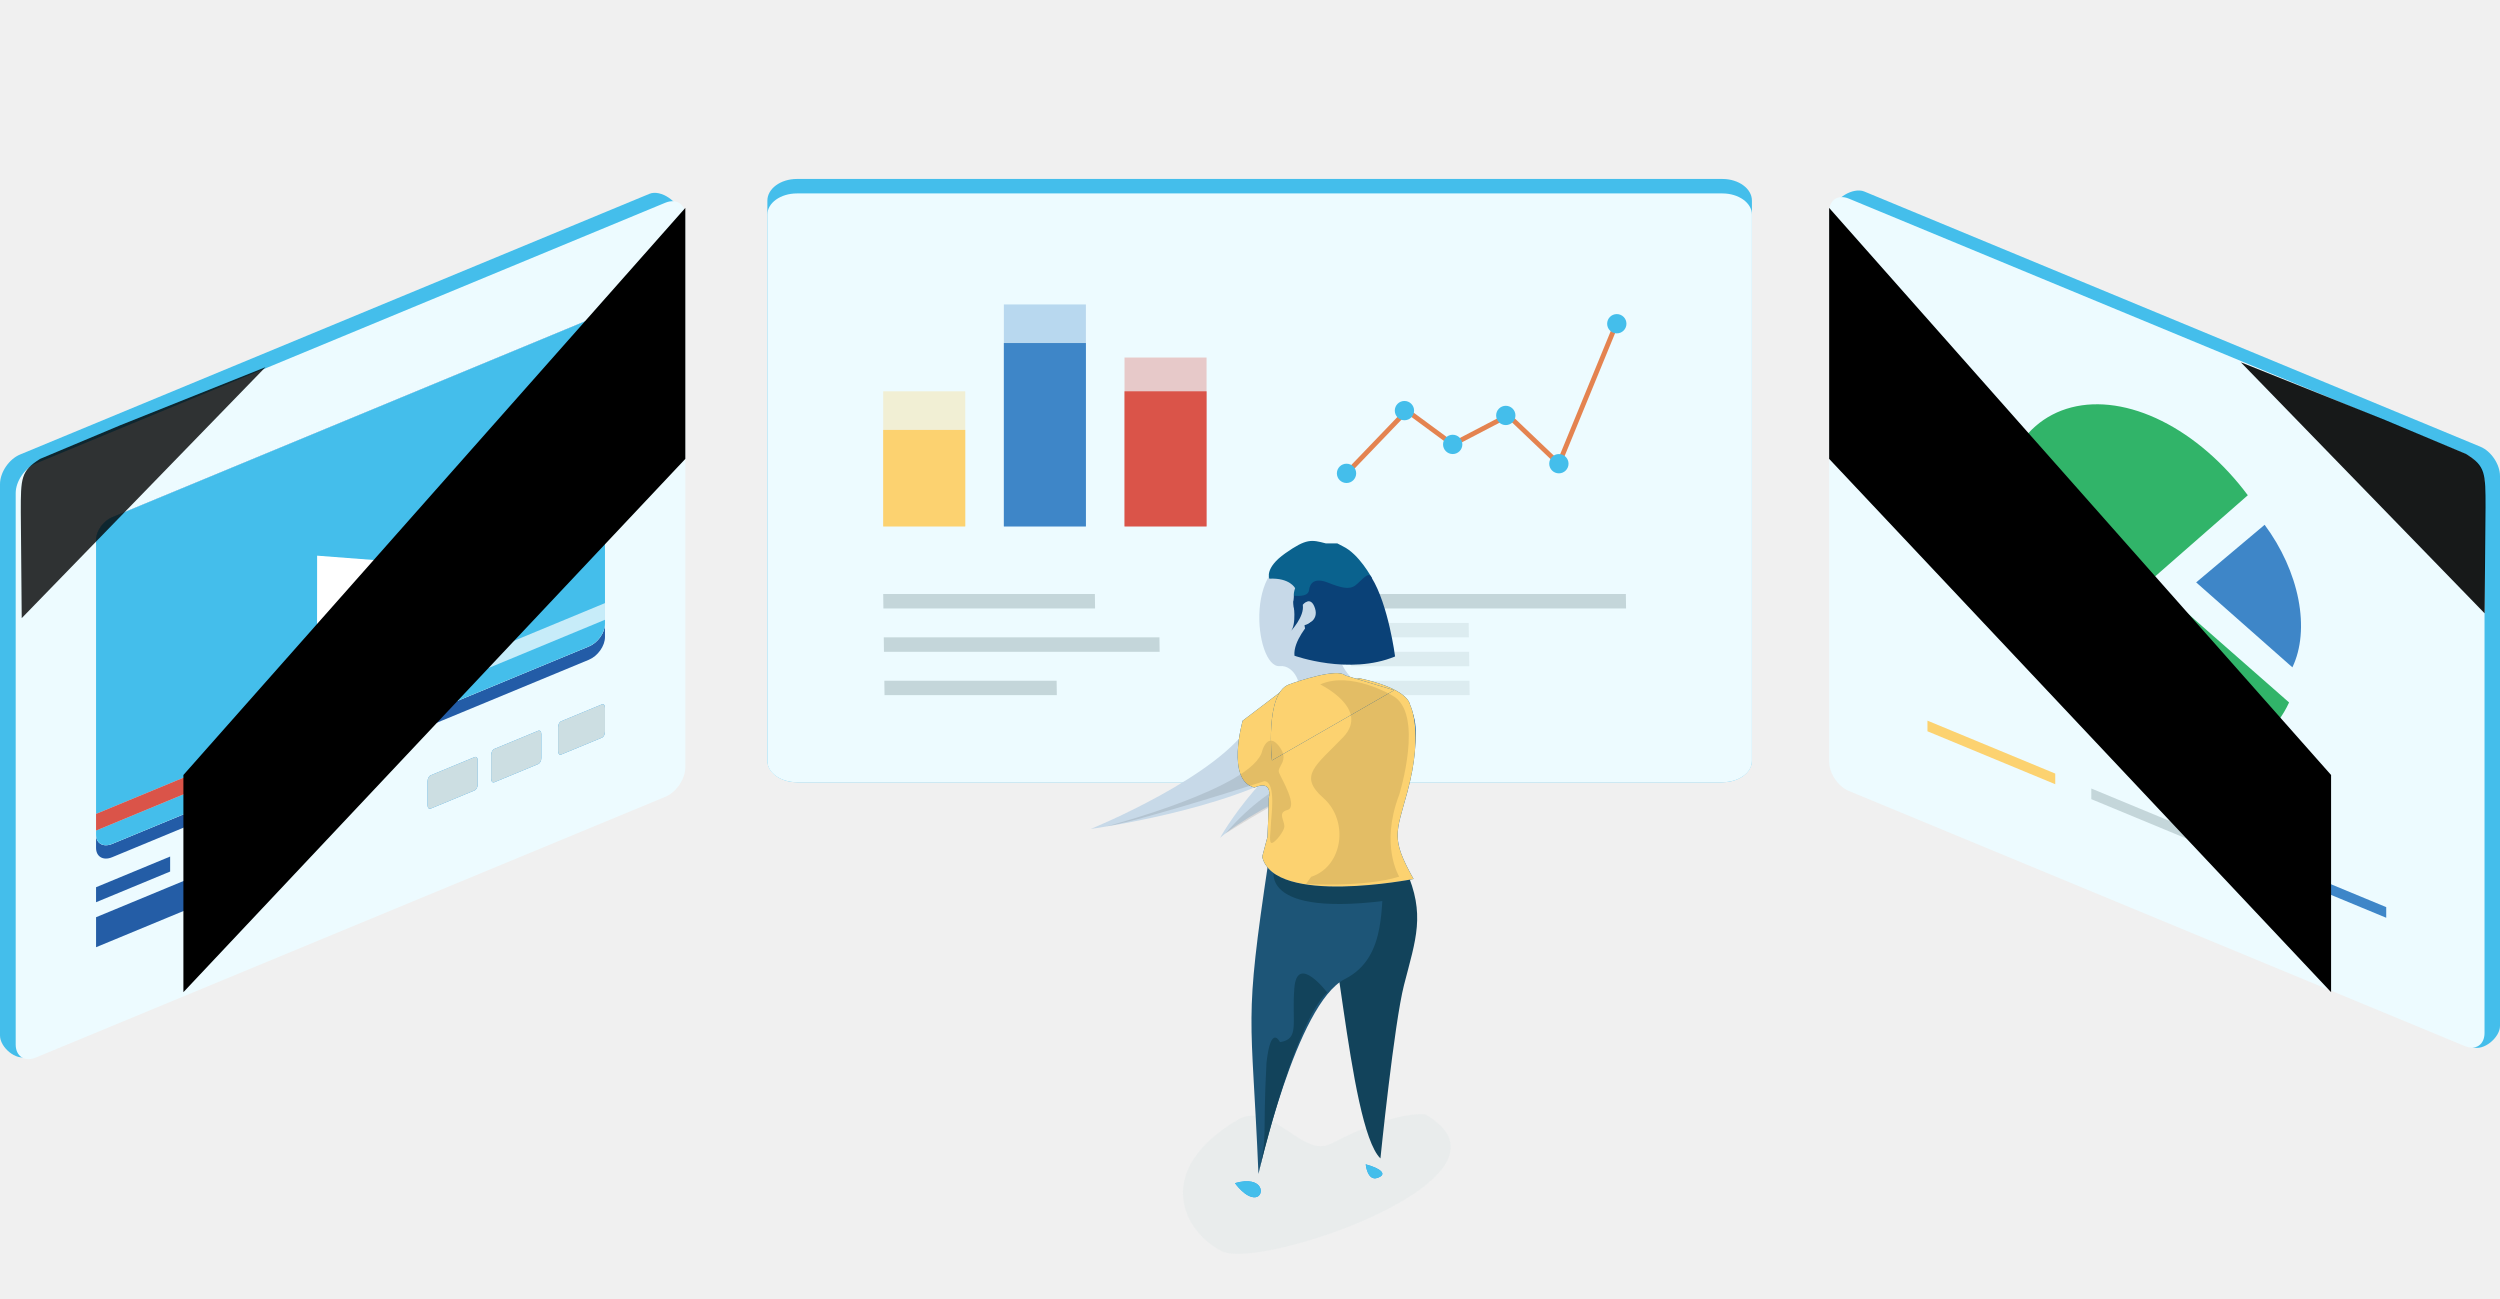
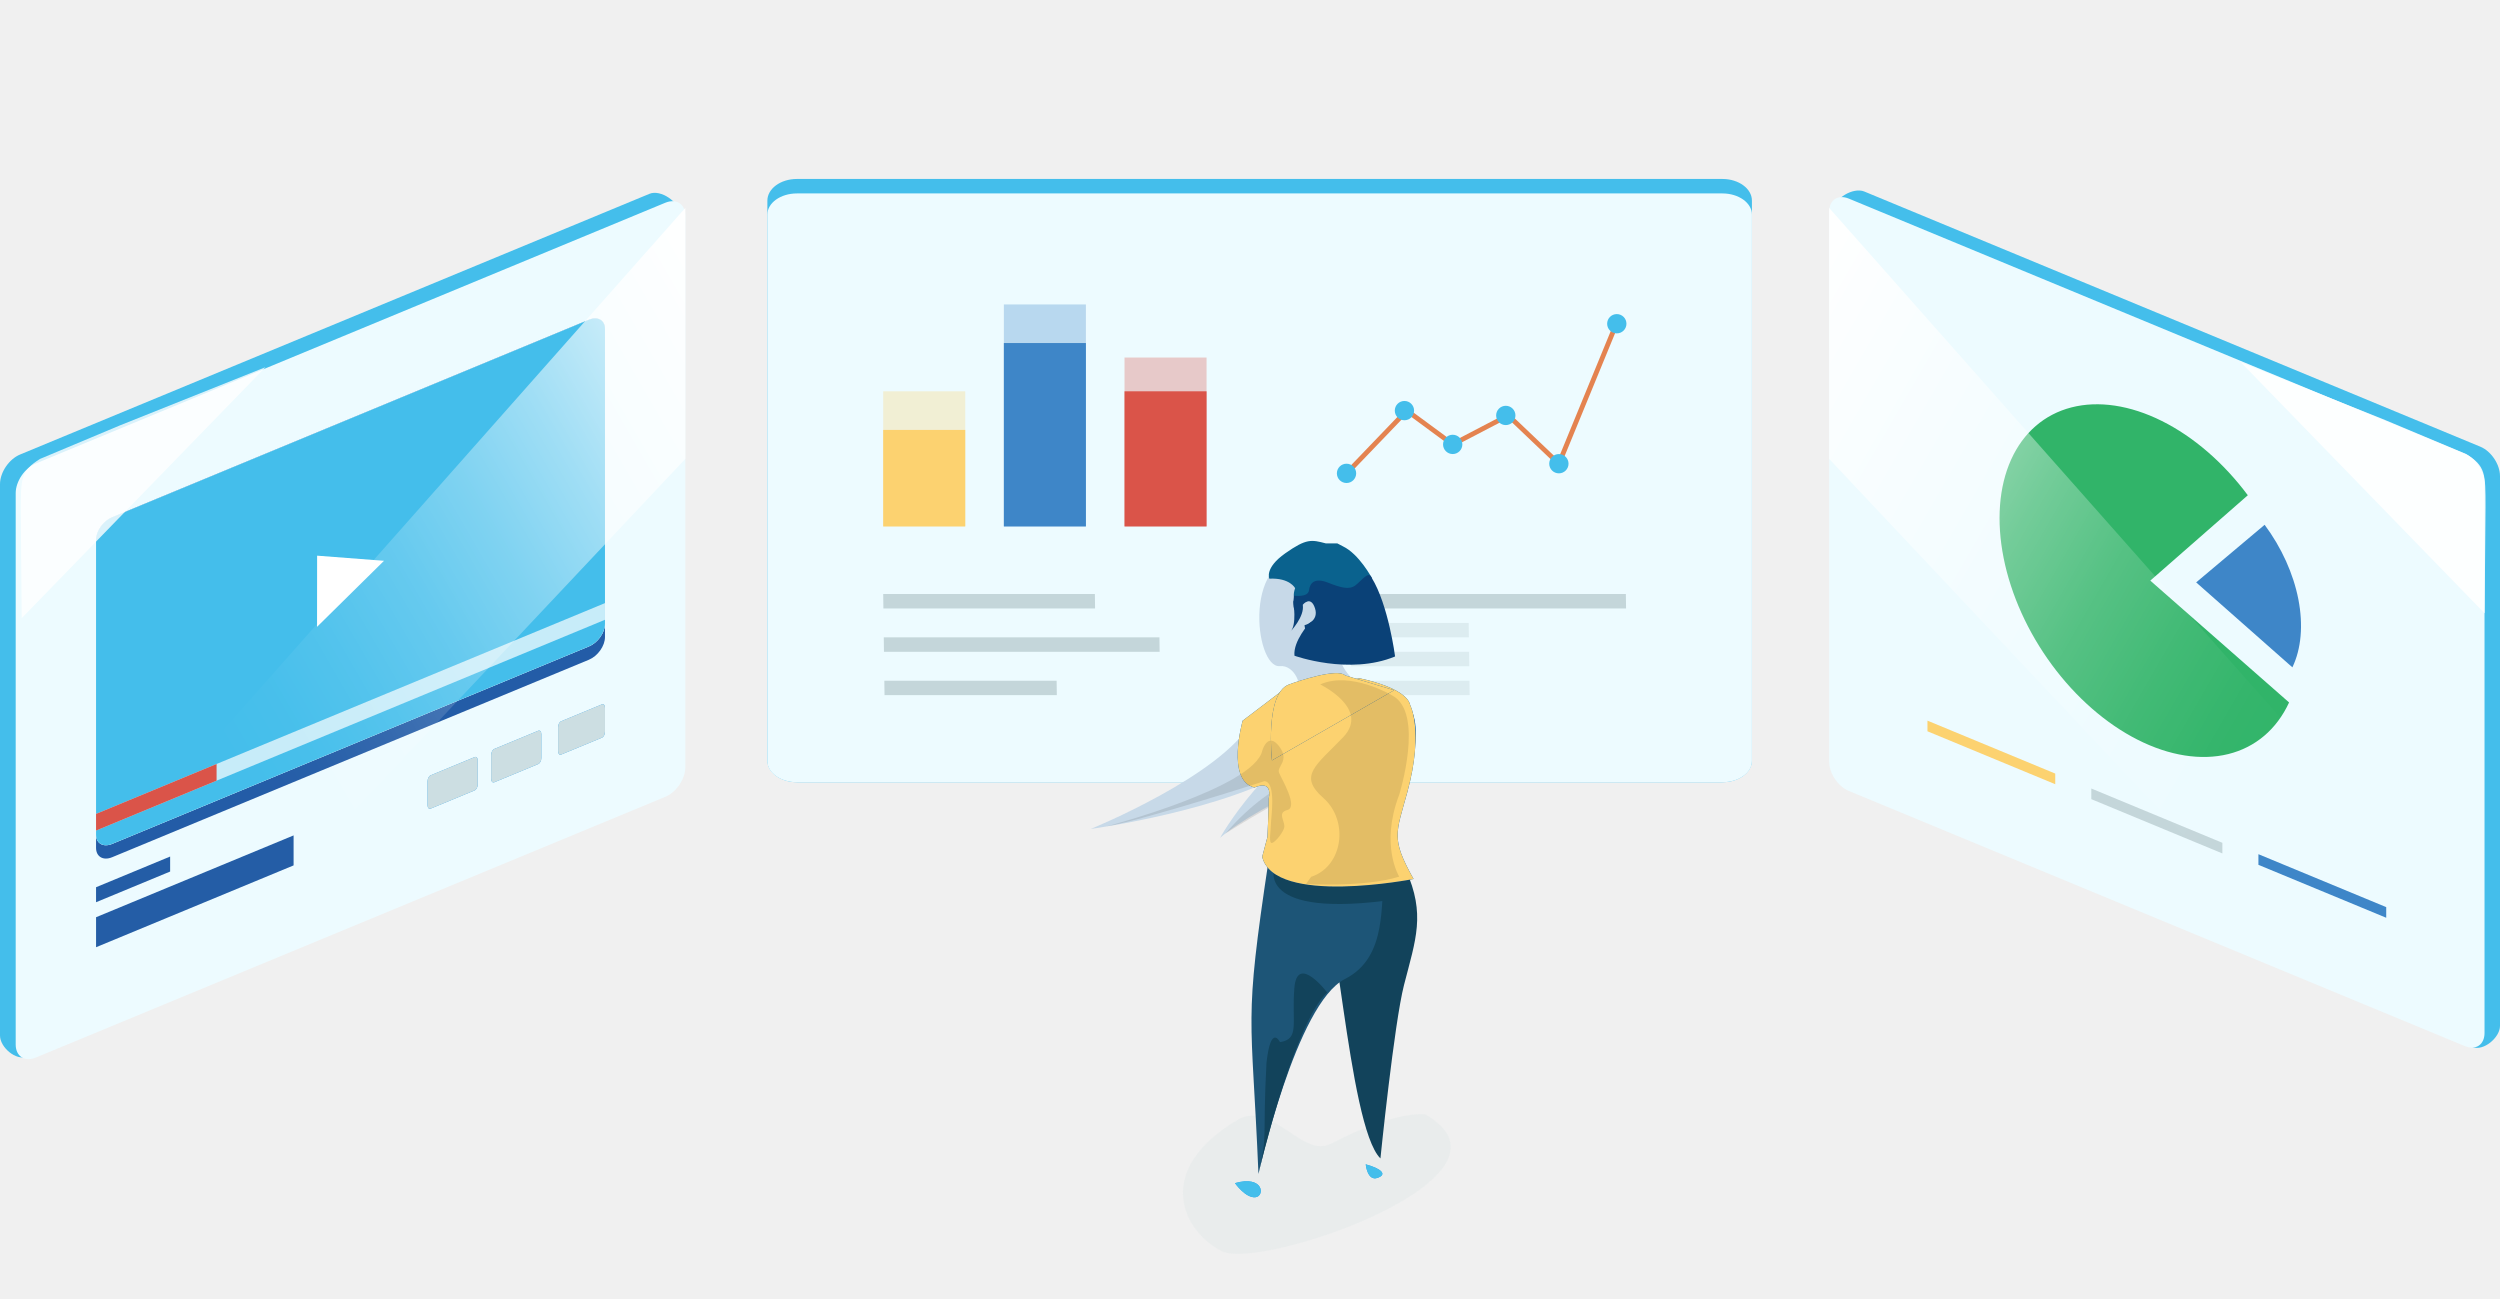
<svg xmlns="http://www.w3.org/2000/svg" width="518" height="269" fill="none">
  <path d="M380 43.504c0-2.435 4.029-4.756 6.279-3.824l127.647 52.873c2.25.932 4.074 3.662 4.074 6.097v113.913c0 2.435-3.465 5.314-5.715 4.382l-126.006-54.534c-2.25-.932-4.074-3.661-4.074-6.097L380 43.504z" fill="#44BEEB" />
  <path d="M379 43.872c0-2.435 1.824-3.654 4.074-2.722l127.647 52.873c2.25.932 4.074 3.662 4.074 6.097v113.913c0 2.435-1.824 3.654-4.074 2.722l-127.647-52.874c-2.25-.932-4.074-3.661-4.074-6.097V43.872z" fill="#EDFBFF" />
  <path d="M474.298 145.549c-2.567 5.566-6.982 9.311-12.616 10.699-5.633 1.387-12.197.348-18.755-2.971-6.558-3.318-12.774-8.746-17.762-15.509-4.987-6.763-8.492-14.515-10.013-22.151-1.521-7.635-.98-14.763 1.544-20.367 2.524-5.604 6.903-9.397 12.513-10.839 5.609-1.441 12.162-.457 18.723 2.813 6.562 3.269 12.796 8.656 17.814 15.393l-20.206 17.689 28.758 25.243z" fill="#31B469" />
  <path d="M474.983 138.274c1.84-3.837 2.274-8.772 1.24-14.085-1.035-5.314-3.484-10.728-6.991-15.453l-14.187 11.935 19.938 17.603z" fill="#3E86C8" />
  <path d="M399.369 149.319l26.48 10.968v2.205l-26.48-10.969v-2.204z" fill="#FCD270" />
  <path d="M433.318 163.38l27.159 11.25v2.205l-27.159-11.25v-2.205z" fill="#C4D6DA" />
  <path d="M467.945 176.989l26.48 10.968v2.205l-26.48-10.968v-2.205z" fill="#3E86C8" />
  <path d="M379 95.08l104 110.499v-45l-104-117.5v52z" fill="url(#paint0_linear)" />
  <path opacity=".9" d="M515.001 105.079l-.19 22-50.5-52 30 12 16.69 7c4 2.5 4 4 4 11z" fill="url(#paint1_linear)" />
  <path d="M159 41.57c0-2.48 2.74-4.49 6.12-4.49h191.76c3.38 0 6.12 2.01 6.12 4.49v116.018c0 2.481-2.74 4.491-6.12 4.491H165.12c-3.38 0-6.12-2.01-6.12-4.491V41.57z" fill="#44BEEB" />
  <path d="M159 44.462c0-2.42 2.74-4.383 6.12-4.383h191.76c3.38 0 6.12 1.963 6.12 4.383v113.234c0 2.421-2.74 4.383-6.12 4.383H165.12c-3.38 0-6.12-1.962-6.12-4.383V44.463z" fill="#EDFBFF" />
  <path d="M183 123.079h43.86l.039 2.994h-43.86l-.039-2.994zM183.117 132.061h57.12l.039 2.993h-57.12l-.039-2.993zM183.234 141.042h35.7l.04 2.994h-35.7l-.04-2.994zM279.76 123.079h57.12l.039 2.994h-57.12l-.039-2.994z" fill="#C4D6DA" />
  <path opacity=".5" d="M279.838 129.067h24.48l.039 2.994h-24.48l-.039-2.994zM279.916 135.054h24.48l.039 2.994h-24.48l-.039-2.994zM279.994 141.042h24.48l.039 2.994h-24.48l-.039-2.994z" fill="#CCDEE2" />
  <path opacity=".3" fill="#FCD270" d="M183 81.079h17v28h-17z" />
  <path fill="#FCD270" d="M183 89.079h17v20h-17z" />
  <path opacity=".3" fill="#3E86C8" d="M208 63.079h17v46h-17z" />
  <path fill="#3E86C8" d="M208 71.079h17v38h-17z" />
  <path opacity=".3" fill="#DA5449" d="M233 74.079h17v35h-17z" />
  <path fill="#DA5449" d="M233 81.079h17v28h-17z" />
  <path d="M279.5 97.58l12-12.5 9.5 7 11.5-6 10.5 10 11.5-28" stroke="#E48350" stroke-linecap="round" stroke-linejoin="round" />
  <circle cx="279" cy="98.079" r="2" fill="#44BEEB" />
  <circle cx="291" cy="85.079" r="2" fill="#44BEEB" />
  <circle cx="301" cy="92.079" r="2" fill="#44BEEB" />
  <circle cx="312" cy="86.079" r="2" fill="#44BEEB" />
  <circle cx="323" cy="96.079" r="2" fill="#44BEEB" />
  <circle cx="335" cy="67.079" r="2" fill="#44BEEB" />
  <path d="M0 100.321c0-2.442 1.864-5.194 4.162-6.147l130.425-54.023c2.299-.952 6.208 1.714 6.208 4.157l-2.045 112.786c0 2.443-1.864 5.195-4.163 6.147L5.632 218.919c-2.3.952-5.632-1.91-5.632-4.353V100.321z" fill="#44BEEB" />
  <path d="M3.252 102.183c0-2.442 1.864-5.194 4.162-6.146L137.84 42.013c2.299-.952 4.163.256 4.163 2.698v114.245c0 2.443-1.864 5.195-4.163 6.147L7.414 219.127c-2.298.952-4.162-.256-4.162-2.699V102.183z" fill="#EDFBFF" />
  <path d="M23.224 177.623c-1.835.76-3.322-.108-3.322-1.939v-63.815c0-1.831 1.487-3.931 3.322-4.691l98.807-40.927c1.834-.76 3.321.108 3.321 1.94v63.814c0 1.831-1.487 3.931-3.321 4.691l-98.807 40.927z" fill="#fff" />
  <path d="M23.224 177.623c-1.835.76-3.322-.108-3.322-1.939v-63.815c0-1.831 1.487-3.931 3.322-4.691l98.807-40.927c1.834-.76 3.321.108 3.321 1.94v63.814c0 1.831-1.487 3.931-3.321 4.691l-98.807 40.927z" fill="#EDFBFF" fill-opacity=".5" />
  <path d="M23.224 177.623c-1.835.76-3.322-.108-3.322-1.939v-63.815c0-1.831 1.487-3.931 3.322-4.691l98.807-40.927c1.834-.76 3.321.108 3.321 1.94v63.814c0 1.831-1.487 3.931-3.321 4.691l-98.807 40.927z" fill="#235CA7" />
  <path d="M23.224 174.861c-1.835.759-3.322-.103-3.322-1.926v-61.079c0-1.824 1.487-3.918 3.322-4.678l98.807-40.927c1.834-.76 3.321.102 3.321 1.926v61.079c0 1.823-1.487 3.917-3.321 4.677l-98.807 40.928z" fill="#fff" />
  <path d="M23.224 174.861c-1.835.759-3.322-.103-3.322-1.926v-61.079c0-1.824 1.487-3.918 3.322-4.678l98.807-40.927c1.834-.76 3.321.102 3.321 1.926v61.079c0 1.823-1.487 3.917-3.321 4.677l-98.807 40.928z" fill="#EDFBFF" fill-opacity=".5" />
  <path d="M23.224 174.861c-1.835.759-3.322-.103-3.322-1.926v-61.079c0-1.824 1.487-3.918 3.322-4.678l98.807-40.927c1.834-.76 3.321.102 3.321 1.926v61.079c0 1.823-1.487 3.917-3.321 4.677l-98.807 40.928z" fill="#44BEEB" />
  <path d="M89.234 167.546c-.359.149-.65-.172-.65-.717v-4.933c0-.545.291-1.107.65-1.256l9.106-3.772c.359-.148.65.173.65.718v4.933c0 .545-.291 1.107-.65 1.256l-9.106 3.771z" fill="#fff" />
  <path d="M89.234 167.546c-.359.149-.65-.172-.65-.717v-4.933c0-.545.291-1.107.65-1.256l9.106-3.772c.359-.148.65.173.65.718v4.933c0 .545-.291 1.107-.65 1.256l-9.106 3.771z" fill="#1F9CE8" />
  <path d="M89.234 167.546c-.359.149-.65-.172-.65-.717v-4.933c0-.545.291-1.107.65-1.256l9.106-3.772c.359-.148.65.173.65.718v4.933c0 .545-.291 1.107-.65 1.256l-9.106 3.771z" fill="#CCDEE2" />
  <path d="M102.416 162.087c-.359.148-.65-.173-.65-.718v-4.933c0-.545.291-1.107.65-1.256l9.105-3.771c.36-.149.651.172.651.717v4.933c0 .545-.291 1.107-.651 1.256l-9.105 3.772z" fill="#fff" />
  <path d="M102.416 162.087c-.359.148-.65-.173-.65-.718v-4.933c0-.545.291-1.107.65-1.256l9.105-3.771c.36-.149.651.172.651.717v4.933c0 .545-.291 1.107-.651 1.256l-9.105 3.772z" fill="#1F9CE8" />
  <path d="M102.416 162.087c-.359.148-.65-.173-.65-.718v-4.933c0-.545.291-1.107.65-1.256l9.105-3.771c.36-.149.651.172.651.717v4.933c0 .545-.291 1.107-.651 1.256l-9.105 3.772z" fill="#CCDEE2" />
  <path d="M116.248 156.357c-.336.139-.607-.19-.607-.735v-4.933c0-.545.271-1.099.607-1.238l8.498-3.52c.335-.139.607.19.607.735v4.933c0 .545-.272 1.099-.607 1.238l-8.498 3.52z" fill="#fff" />
  <path d="M116.248 156.357c-.336.139-.607-.19-.607-.735v-4.933c0-.545.271-1.099.607-1.238l8.498-3.52c.335-.139.607.19.607.735v4.933c0 .545-.272 1.099-.607 1.238l-8.498 3.52z" fill="#1F9CE8" />
  <path d="M116.248 156.357c-.336.139-.607-.19-.607-.735v-4.933c0-.545.271-1.099.607-1.238l8.498-3.52c.335-.139.607.19.607.735v4.933c0 .545-.272 1.099-.607 1.238l-8.498 3.52z" fill="#CCDEE2" />
  <path d="M65.707 115.135l13.86 1.062-13.876 13.686.016-14.748z" fill="#fff" />
  <path d="M19.902 183.833l15.35-6.358v3.108l-15.35 6.358v-3.108zM19.902 190.049l40.931-16.954v6.215l-40.93 16.955v-6.216z" fill="#245DA6" />
  <path opacity=".7" d="M19.902 168.639l105.45-43.678v3.453l-105.45 43.679v-3.454z" fill="#fff" />
  <path d="M19.902 168.639l24.975-10.345v3.454l-24.975 10.345v-3.454z" fill="#DA5449" />
  <path d="M142 95.08L38 205.578v-45l104-117.5v52z" fill="url(#paint2_linear)" />
  <path opacity=".8" d="M4.31 106.079l.19 22 50.5-52-30 12-16.69 7c-4 2.5-4 4-4 11z" fill="url(#paint3_linear)" />
  <path opacity=".56" d="M295.313 230.888s-5.877-1.004-19.589 6.087c-5.885 3.046-12.273-9.125-19.331-4.942-17.621 10.46-11.345 23.222-3.193 27.243 8.152 4.022 64.735-15.521 42.113-28.388z" fill="#E5EAEA" />
  <path d="M283.956 157.063s-22.767 9.237-31.167 16.55c0 0 9.466-17.306 27.859-26.426 0 0 5.699-4.114 3.308 9.876z" fill="#C7D9E8" />
  <path d="M292.952 155.918l-23.807 4.181s-5.436-11.038-11.674-10.741c0 0 18.589-8.25 30.991-5.277 0 .017 6.56.456 4.49 11.837z" fill="#05A" />
  <path opacity=".1" d="M253.9 172.718s15.37-9.759 24.251-12.962c0 0-2.805-3.763-3.006-3.073-1.041 3.629-10.486 3.462-21.245 16.035z" fill="#000" />
  <path d="M273.098 185.542c3.558-3.475 6.083 47.795 12.928 54.485 0 0 2.847-27.989 4.884-35.929 2.45-9.533 4.486-14.634.397-23.833l-18.209 5.277z" fill="#12435B" />
  <path d="M288.63 181.197c-7.61-19.012 7.643-33.788-2.049-36.43 0 0-13.221-4.846-8.187-15.224 0 0 7.05-12.339-7.049-14.103-14.099-1.765-11.465 23.088-6.171 22.578 3.098-.301 4.871 4.303 3.541 5.49-.87.774-8.534 4.558-9.412 6.092C252.927 160.793 226 171.76 226 171.76s28.679-3.922 42.556-12.961" fill="#C7D9E8" />
  <path d="M284.231 119.734s-.999 12.961-6.606 15.023c0 0 1.672-11.733-1.924-9.366" fill="#0A628E" />
  <path d="M284.231 119.734s-2.625-4.938-5.97-6.531l-1.158-.606h-2.367c-3.023-.795-4.027-1.046-8.413 2.036-4.386 3.081-3.315 5.268-3.315 5.268 4.277-.205 5.339 1.974 5.339 1.974-1.831 5.368 6.029 1.4 6.029 1.4l6.611 2.647s3.763-3.199 3.244-6.188z" fill="#0A628E" />
  <path d="M270.291 129.547c1.02 7.288 7.317 5.197 7.317 5.197 5.607-2.049 6.623-15.01 6.623-15.01-.64-1.623-2.091.585-3.399 1.559-1.309.975-3.036.464-5.72-.585-2.684-1.05-3.692.042-3.889 1.597-.196 1.556-3.115 1.112-3.115 1.112-.656 5.77 1.832 1.882 1.832 1.882s1.635-2.024 2.529.74c.895 2.764-2.178 3.508-2.178 3.508z" fill="#0A4177" />
  <path d="M255.883 245.144s2.182 3.115 4.214 2.927c2.032-.188 1.761-4.624-4.214-2.927zm27.094-3.897s.33 3.542 2.442 2.81c2.111-.732.715-1.944-2.442-2.81z" fill="#1F9CE8" />
  <path d="M255.883 245.144s2.182 3.115 4.214 2.927c2.032-.188 1.761-4.624-4.214-2.927zm27.094-3.897s.33 3.542 2.442 2.81c2.111-.732.715-1.944-2.442-2.81z" fill="#44BEEB" />
  <path d="M283.233 181.996s-17.787 3.495-20.358-3.893c-5.252 34.93-3.554 30.941-2.124 65.131 0 0 7.84-35.306 17.929-40.391 9.061-4.565 7.171-16.131 8.241-22.093l-3.688 1.246zm-10.135-21.073s7.221 9.014 6.405 12.631l4.713-2.902s-6.427-11.197-11.118-9.729z" fill="#1D5577" />
  <path d="M264.015 179.859s-4.073 11.511 28.737 5.925a16.866 16.866 0 01-1.029-4.666l-27.708-1.259z" fill="#12435B" />
  <path d="M259.951 163.176s3.763-1.906 2.927 2.342c0 2.228-.268 7.911-.268 7.911l-1.083 4.097c2.509 10.261 31.359 4.599 31.359 4.599-4.767-8.517-3.604-9.462-1.254-18.112 3.386-12.544.572-17.879.572-17.879-.765-3.738-10.507-5.586-10.507-5.586l-8.145 1.254h-6.171l-9.901 7.526s-3.538 12.456 2.471 13.848z" fill="#05A" />
  <path d="M259.951 163.176s3.763-1.906 2.927 2.342c0 2.228-.268 7.911-.268 7.911l-1.083 4.097c2.509 10.261 31.359 4.599 31.359 4.599-4.767-8.517-3.604-9.462-1.254-18.112 3.386-12.544.572-17.879.572-17.879-.765-3.738-10.507-5.586-10.507-5.586l-8.145 1.254h-6.171l-9.901 7.526s-3.538 12.456 2.471 13.848z" fill="#FCD270" />
  <path d="M274.986 205.632s-6.205-8.17-6.795-.924c-.589 7.246 1.175 10.595-2.981 11.222 0 0-1.898-3.951-2.801 4.349-.857 16.394.343 14.278-1.673 22.954.013 0 7.246-31.066 14.25-37.601z" fill="#12435B" />
  <path d="M263.548 157.557s-1.518-13.823 3.495-15.721c1.936-.732 10.119-3.454 11.687-1.886l10.135 3.065-25.317 14.542z" fill="#05A" />
  <path d="M263.548 157.557s-1.518-13.823 3.495-15.721c1.936-.732 10.119-3.454 11.687-1.886l10.135 3.065-25.317 14.542z" fill="#FCD270" />
  <path opacity=".1" d="M262.004 161.851s-24.31 7.861-32.731 9.378c0 0 30.678-8.053 32.283-15.746 0 0 1.133-3.905 3.467-.87 2.333 3.036-.544 4.181 0 5.503.543 1.321 4.043 7.108 1.71 7.722-2.333.615-.172 2.509-.707 3.868-.535 1.359-2.287 3.345-2.693 2.897-.405-.447 0-2.721 0-3.888 0-1.167 1.179-8.626-1.329-8.864z" fill="#000" />
  <path d="M271.323 129.095s-3.416 3.718-3.11 6.77c0 0 11.33 4.097 20.847.155 0 0-1.363-10.646-4.846-16.307l-7.944 6.343-4.947 3.039zm-3.336-4.344s.769 4.825-.632 6.147c0 0 3.036-3.186 2.568-5.599 0-.013-1.928-1.652-1.936-.548z" fill="#0A4177" />
  <path opacity=".1" d="M273.545 141.815s10.419 5.017 4.762 10.929c-5.657 5.912-9.395 7.945-4.106 12.602 5.289 4.658 4.156 14.12-2.542 16.336l-1.05 1.468s11.854.782 19.313-1.509c0 0-4.035-6.465 0-16.98 0 0 5.315-17.014-1.459-20.563 0 0-8.571-5.131-14.918-2.283z" fill="#000" />
  <defs>
    <linearGradient id="paint0_linear" x1="512.77" y1="213.699" x2="337.26" y2="112.369" gradientUnits="userSpaceOnUse">
-       <stop offset=".31" stopColor="#fff" stopOpacity="0" />
-       <stop offset=".38" stopColor="#fff" stopOpacity=".02" />
-       <stop offset=".46" stopColor="#fff" stopOpacity=".08" />
-       <stop offset=".56" stopColor="#fff" stopOpacity=".18" />
-       <stop offset=".66" stopColor="#fff" stopOpacity=".32" />
-       <stop offset=".76" stopColor="#fff" stopOpacity=".49" />
-       <stop offset=".87" stopColor="#fff" stopOpacity=".71" />
-       <stop offset=".98" stopColor="#fff" stopOpacity=".96" />
-       <stop offset="1" stopColor="#fff" />
+       <stop offset=".31" stop-color="#fff" stop-opacity="0" />
+       <stop offset=".38" stop-color="#fff" stop-opacity=".02" />
+       <stop offset=".46" stop-color="#fff" stop-opacity=".08" />
+       <stop offset=".56" stop-color="#fff" stop-opacity=".18" />
+       <stop offset=".66" stop-color="#fff" stop-opacity=".32" />
+       <stop offset=".76" stop-color="#fff" stop-opacity=".49" />
+       <stop offset=".87" stop-color="#fff" stop-opacity=".71" />
+       <stop offset=".98" stop-color="#fff" stop-opacity=".96" />
+       <stop offset="1" stop-color="#fff" />
    </linearGradient>
    <linearGradient id="paint1_linear" x1="481978" y1="346648" x2="473878" y2="344142" gradientUnits="userSpaceOnUse">
-       <stop offset=".31" stopColor="#fff" stopOpacity="0" />
-       <stop offset=".38" stopColor="#fff" stopOpacity=".02" />
-       <stop offset=".46" stopColor="#fff" stopOpacity=".08" />
-       <stop offset=".56" stopColor="#fff" stopOpacity=".18" />
-       <stop offset=".66" stopColor="#fff" stopOpacity=".32" />
-       <stop offset=".76" stopColor="#fff" stopOpacity=".49" />
-       <stop offset=".87" stopColor="#fff" stopOpacity=".71" />
-       <stop offset=".98" stopColor="#fff" stopOpacity=".96" />
-       <stop offset="1" stopColor="#fff" />
+       <stop offset=".31" stop-color="#fff" stop-opacity="0" />
+       <stop offset=".38" stop-color="#fff" stop-opacity=".02" />
+       <stop offset=".46" stop-color="#fff" stop-opacity=".08" />
+       <stop offset=".56" stop-color="#fff" stop-opacity=".18" />
+       <stop offset=".66" stop-color="#fff" stop-opacity=".32" />
+       <stop offset=".76" stop-color="#fff" stop-opacity=".49" />
+       <stop offset=".87" stop-color="#fff" stop-opacity=".71" />
+       <stop offset=".98" stop-color="#fff" stop-opacity=".96" />
+       <stop offset="1" stop-color="#fff" />
    </linearGradient>
    <linearGradient id="paint2_linear" x1="8.23" y1="213.699" x2="183.74" y2="112.369" gradientUnits="userSpaceOnUse">
-       <stop offset=".31" stopColor="#fff" stopOpacity="0" />
-       <stop offset=".38" stopColor="#fff" stopOpacity=".02" />
-       <stop offset=".46" stopColor="#fff" stopOpacity=".08" />
-       <stop offset=".56" stopColor="#fff" stopOpacity=".18" />
-       <stop offset=".66" stopColor="#fff" stopOpacity=".32" />
-       <stop offset=".76" stopColor="#fff" stopOpacity=".49" />
-       <stop offset=".87" stopColor="#fff" stopOpacity=".71" />
-       <stop offset=".98" stopColor="#fff" stopOpacity=".96" />
-       <stop offset="1" stopColor="#fff" />
+       <stop offset=".31" stop-color="#fff" stop-opacity="0" />
+       <stop offset=".38" stop-color="#fff" stop-opacity=".02" />
+       <stop offset=".46" stop-color="#fff" stop-opacity=".08" />
+       <stop offset=".56" stop-color="#fff" stop-opacity=".18" />
+       <stop offset=".66" stop-color="#fff" stop-opacity=".32" />
+       <stop offset=".76" stop-color="#fff" stop-opacity=".49" />
+       <stop offset=".87" stop-color="#fff" stop-opacity=".71" />
+       <stop offset=".98" stop-color="#fff" stop-opacity=".96" />
+       <stop offset="1" stop-color="#fff" />
    </linearGradient>
    <linearGradient id="paint3_linear" x1="-481458" y1="346649" x2="-473358" y2="344143" gradientUnits="userSpaceOnUse">
-       <stop offset=".31" stopColor="#fff" stopOpacity="0" />
-       <stop offset=".38" stopColor="#fff" stopOpacity=".02" />
-       <stop offset=".46" stopColor="#fff" stopOpacity=".08" />
-       <stop offset=".56" stopColor="#fff" stopOpacity=".18" />
-       <stop offset=".66" stopColor="#fff" stopOpacity=".32" />
-       <stop offset=".76" stopColor="#fff" stopOpacity=".49" />
-       <stop offset=".87" stopColor="#fff" stopOpacity=".71" />
-       <stop offset=".98" stopColor="#fff" stopOpacity=".96" />
-       <stop offset="1" stopColor="#fff" />
+       <stop offset=".31" stop-color="#fff" stop-opacity="0" />
+       <stop offset=".38" stop-color="#fff" stop-opacity=".02" />
+       <stop offset=".46" stop-color="#fff" stop-opacity=".08" />
+       <stop offset=".56" stop-color="#fff" stop-opacity=".18" />
+       <stop offset=".66" stop-color="#fff" stop-opacity=".32" />
+       <stop offset=".76" stop-color="#fff" stop-opacity=".49" />
+       <stop offset=".87" stop-color="#fff" stop-opacity=".71" />
+       <stop offset=".98" stop-color="#fff" stop-opacity=".96" />
+       <stop offset="1" stop-color="#fff" />
    </linearGradient>
  </defs>
</svg>
